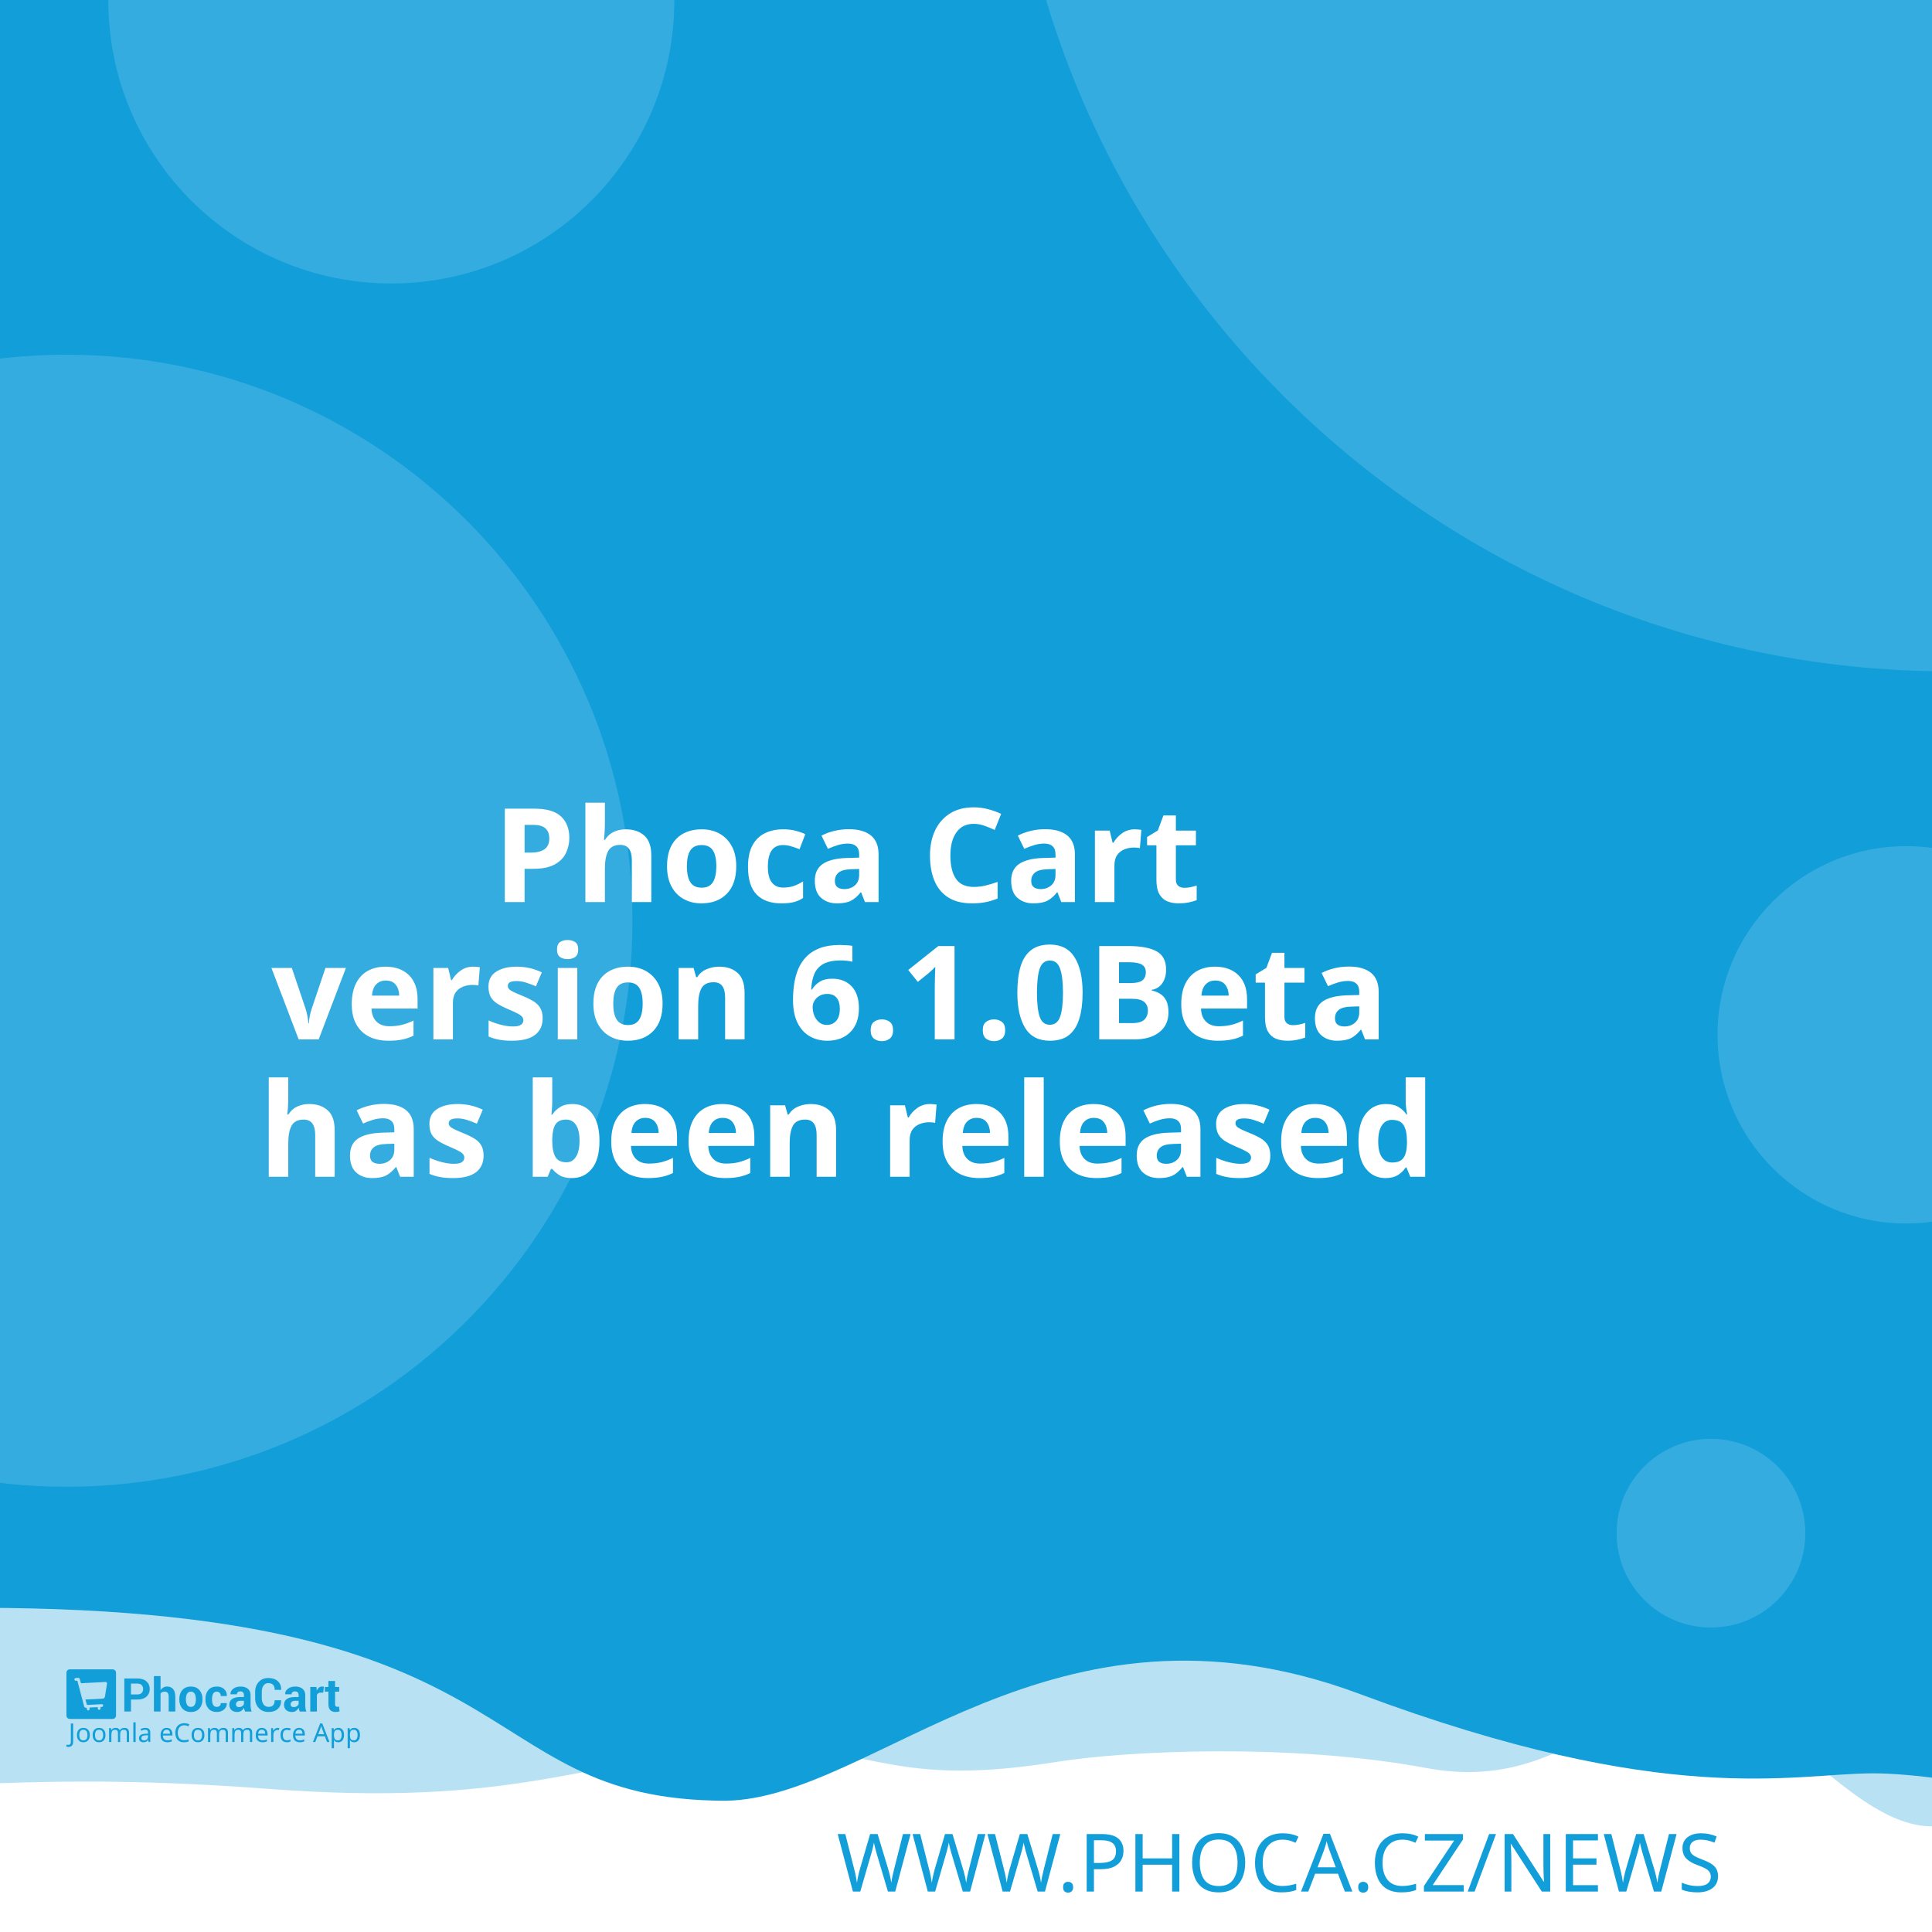
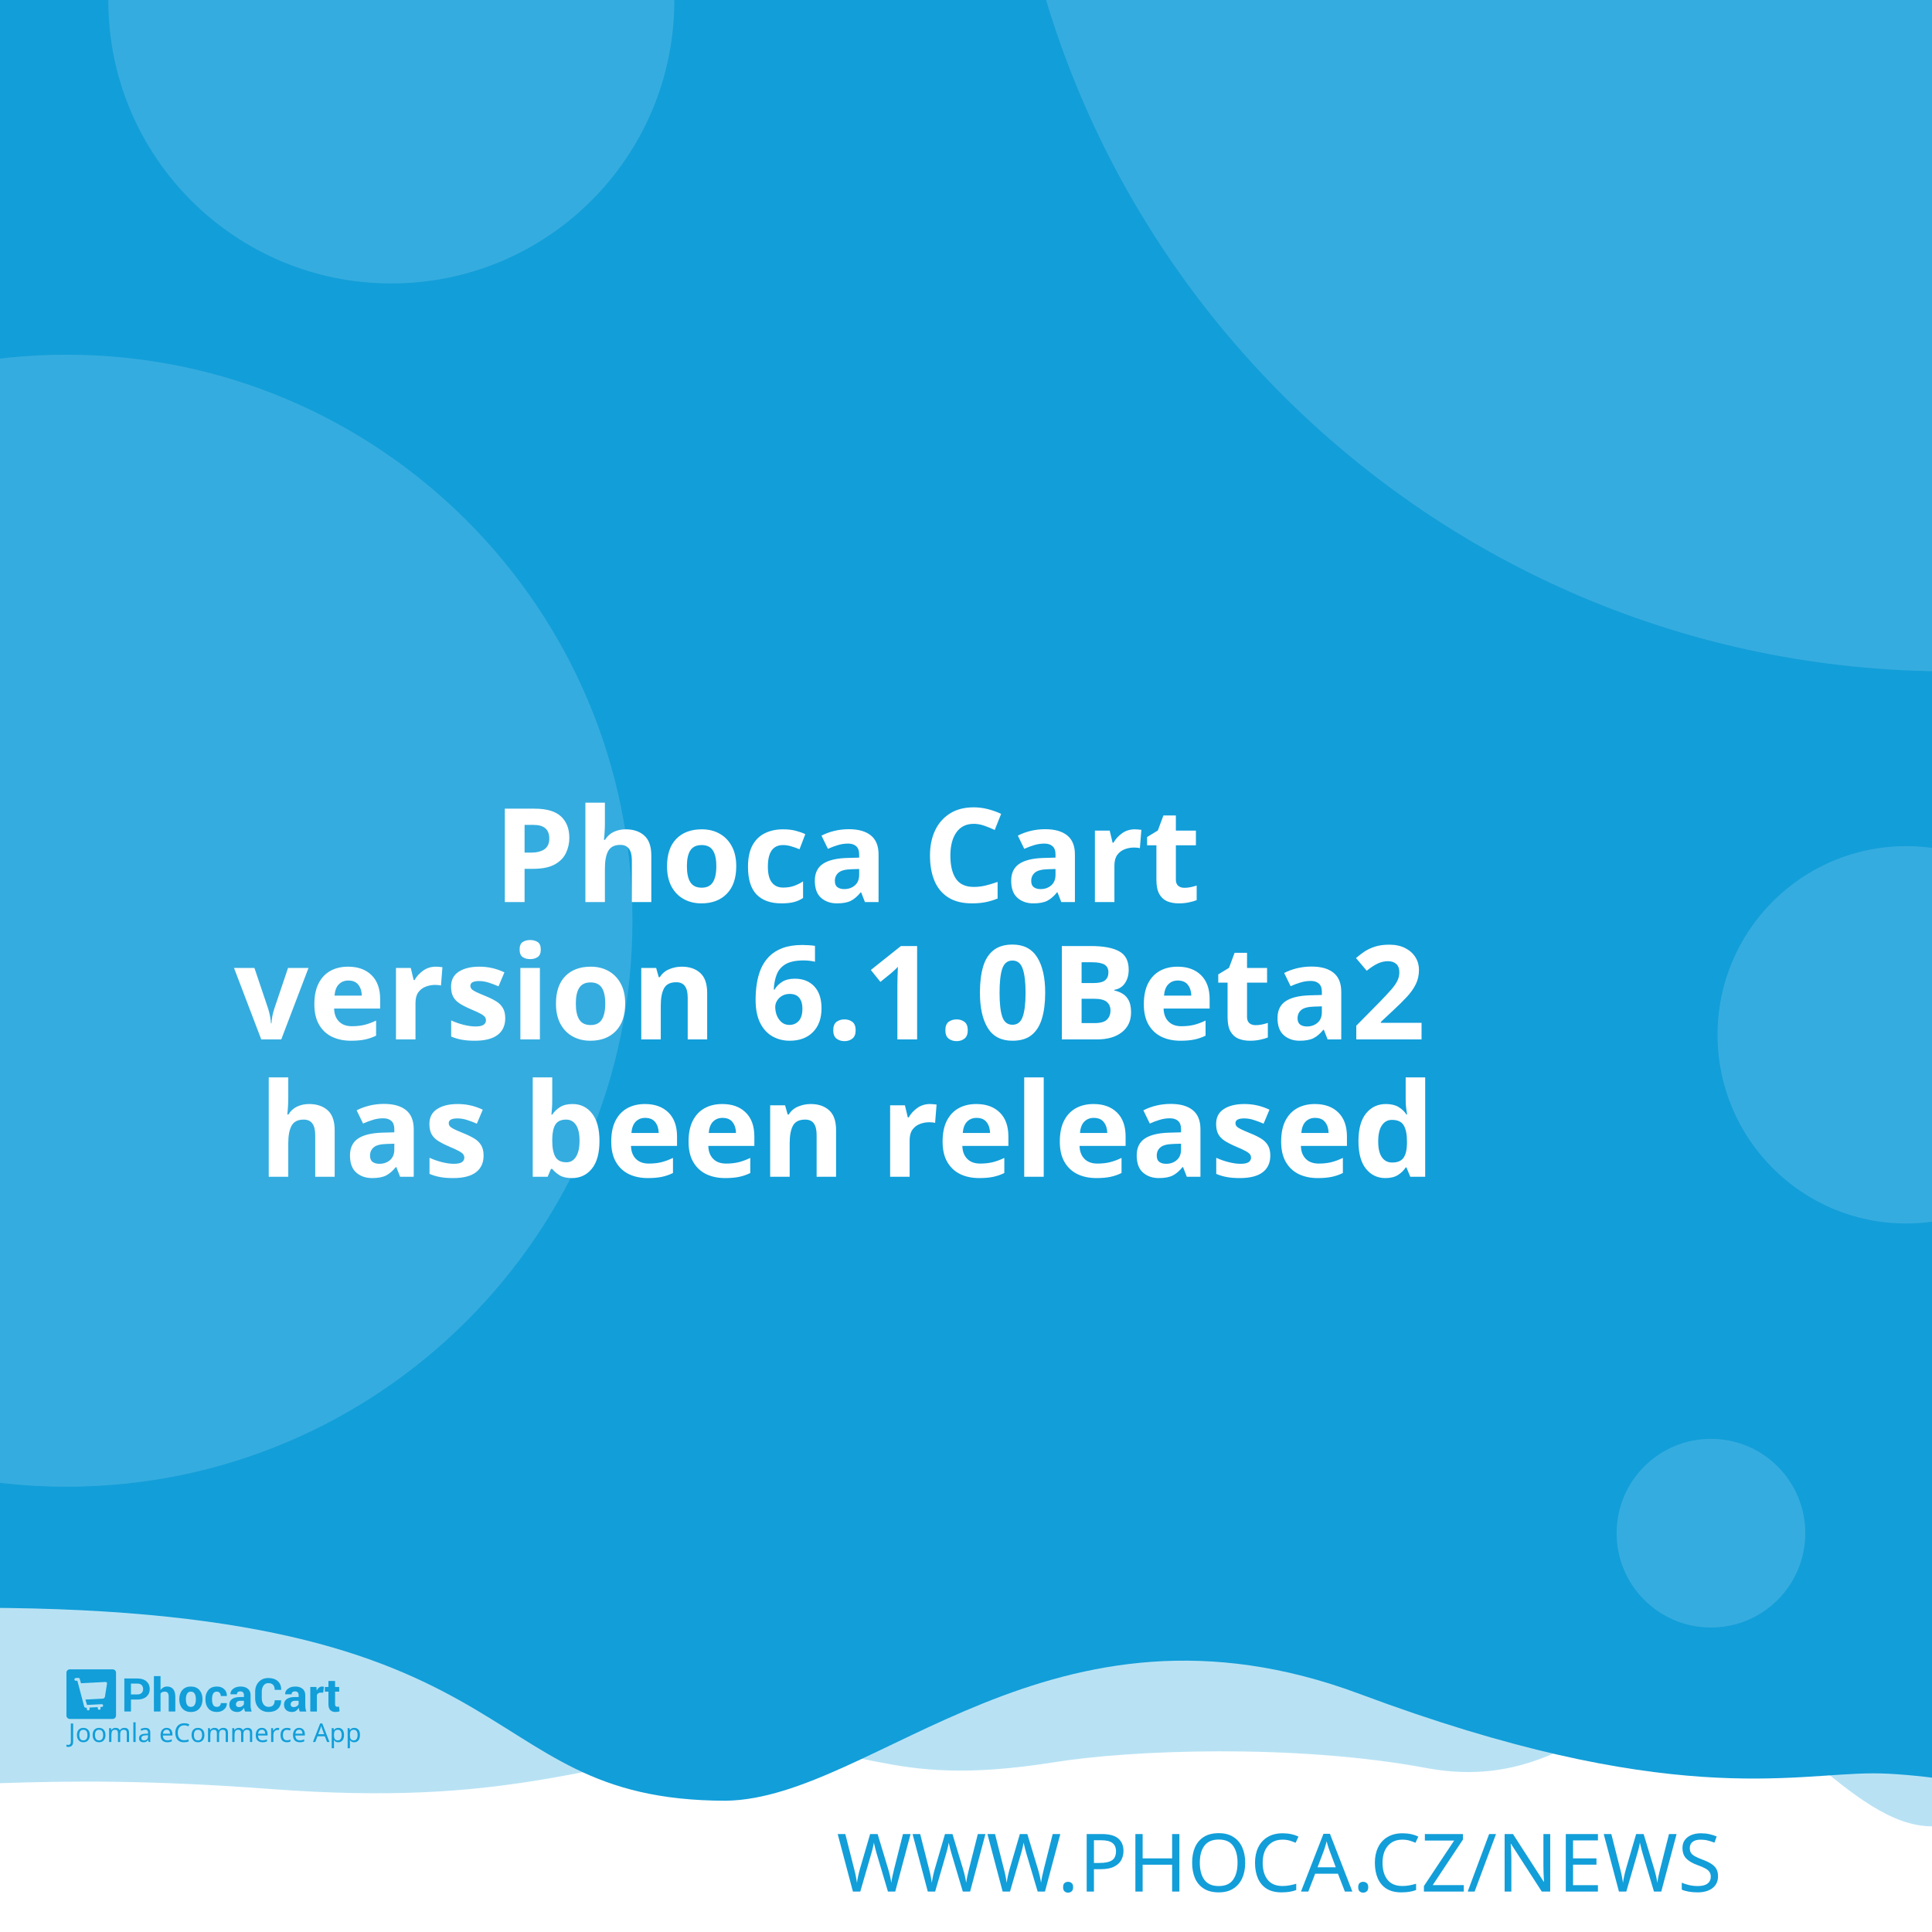
<svg xmlns="http://www.w3.org/2000/svg" width="512" height="512" viewBox="0 0 512 512" version="1.1" id="svg5">
  <defs id="defs2" />
  <g id="layer1">
    <path d="m -288.549,96.962 a 6.384,6.384 0 0 0 -6.384,6.384 v 81.087 a 6.384,6.384 0 0 0 6.384,6.384 h 81.083 a 6.384,6.384 0 0 0 6.384,-6.384 v -81.087 a 6.384,6.384 0 0 0 -6.384,-6.384 z m 16.084,16.188 c 0.591,-0.033 1.134,0.125 1.642,0.482 0.508,0.359 0.842,0.809 1.006,1.355 l 2.415,8.308 46.517,-2.44 c 0.829,-0.043 1.521,0.245 2.074,0.86 0.55,0.606 0.769,1.334 0.636,2.174 l -3.898,24.937 c -0.138,0.736 -0.57,1.497 -1.288,2.273 -0.719,0.787 -1.656,1.211 -2.797,1.272 l -32.861,1.721 3.038,10.253 27.775,-1.455 c 0.726,-0.04 1.351,0.178 1.887,0.648 0.523,0.483 0.803,1.086 0.844,1.812 0.038,0.726 -0.178,1.352 -0.648,1.887 -0.483,0.525 -1.086,0.806 -1.812,0.844 l -2.597,0.137 0.137,2.593 c 0.038,0.729 -0.178,1.356 -0.661,1.879 -0.472,0.535 -1.071,0.819 -1.8,0.856 -0.726,0.038 -1.353,-0.178 -1.879,-0.661 -0.535,-0.472 -0.814,-1.073 -0.852,-1.8 l -0.137,-2.593 -15.573,0.81 0.133,2.597 c 0.038,0.729 -0.176,1.356 -0.648,1.879 -0.483,0.535 -1.086,0.818 -1.812,0.856 -0.726,0.04 -1.352,-0.178 -1.887,-0.661 -0.525,-0.472 -0.806,-1.073 -0.844,-1.8 l -0.137,-2.597 -1.608,0.083 c -0.623,0.033 -1.193,-0.112 -1.721,-0.428 -0.515,-0.317 -0.883,-0.632 -1.11,-0.931 l -0.287,-0.507 -13.05,-49.343 -2.805,0.146 c -0.696,0.038 -1.312,-0.181 -1.858,-0.661 -0.545,-0.472 -0.835,-1.069 -0.873,-1.795 -0.038,-0.729 0.186,-1.353 0.682,-1.879 0.493,-0.535 1.083,-0.818 1.779,-0.856 z" style="fill:#ffffff;stroke-width:1;paint-order:stroke fill markers" id="path400" />
    <rect style="opacity:1;fill:#ffffff;stroke-width:5;stroke-linejoin:round;paint-order:stroke fill markers" id="rect723" width="512" height="512" x="0" y="0" />
    <path id="rect4460" style="opacity:0.3;fill:#129ed9;fill-opacity:1;stroke-width:5;stroke-linejoin:round;paint-order:stroke fill markers" d="M -256,4 H 768 v 480 c 0,0 -42.667,-10 -64,-10 -21.333,0 -42.408,10 -64,10 -21.592,0 -42.667,-10 -64,-10 -21.333,0 -42.408,10 -64,10 -21.592,0 -41.887,-34.701 -63.221,-34.701 -21.333,0 -35.645,25.795 -70.761,19.246 -35.116,-6.549 -78.862,-4.741 -98.515,-1.547 -47.289,7.533 -49.247,-6.724 -87.369,-3.311 -38.122,3.413 -56.921,15.193 -120.307,10.429 -63.387,-4.764 -84.091,0.698 -135.827,-0.116 -21.333,0 -42.408,10 -64,10 -21.592,0 -42.667,-10 -64,-10 -21.333,0 -64,10 -64,10 z" />
    <path id="rect4460-5" style="fill:#129ed9;fill-opacity:1;stroke-width:5;stroke-linejoin:round;paint-order:stroke fill markers" d="M -316,4.9999998e-7 H 708 V 480 c 0,0 -42.667,-10 -64,-10 -21.333,0 -42.408,10 -64,10 -21.592,0 -62.256,-10.048 -83.59,-10.048 -21.333,0 -54.449,9.448 -136.059,-21.03 -81.61,-30.478 -128.583,27.669 -167.971,28.291 -70.795,-0.042 -47.303,-54.288 -212.561,-50.983 C -185.439,429.534 -38.408,480 -60,480 c -21.592,0 -42.667,-10 -64,-10 -21.333,0 -42.408,10 -64,10 -21.592,0 -42.667,-10 -64,-10 -21.333,0 -64,10 -64,10 z" />
    <text xml:space="preserve" style="font-style:normal;font-weight:normal;font-size:21.333px;line-height:1.25;font-family:sans-serif;fill:#129ed9;fill-opacity:1;stroke:none" x="484.042" y="501.277" id="text2910-3-7">
      <tspan id="tspan2908-6-5" x="484.042" y="501.277" style="font-style:normal;font-variant:normal;font-weight:300;font-stretch:normal;font-size:21.333px;font-family:Montserrat;-inkscape-font-specification:'Montserrat Light';text-align:end;text-anchor:end;fill:#129ed9;fill-opacity:1">WWW.PHOCA.CZ/NEWS</tspan>
    </text>
    <text xml:space="preserve" style="font-style:normal;font-variant:normal;font-weight:600;font-stretch:normal;font-size:34.667px;line-height:1.05;font-family:Rubik;-inkscape-font-specification:'Rubik Semi-Bold';fill:#ffffff;fill-opacity:1;stroke:none" x="256" y="165" id="text11252">
      <tspan x="256" y="165" id="tspan403" style="text-align:center;text-anchor:middle" />
      <tspan x="256" y="202.659" style="font-size:34.667px;text-align:center;text-anchor:middle" id="tspan442" />
      <tspan x="256" y="239.059" style="font-size:34.667px;text-align:center;text-anchor:middle" id="tspan444">Phoca Cart</tspan>
-       <tspan x="256" y="275.459" id="tspan1992" style="font-size:34.667px;text-align:center;text-anchor:middle">version 6.1.0Beta
+       <tspan x="256" y="275.459" id="tspan1992" style="font-size:34.667px;text-align:center;text-anchor:middle">version 6.1.0Beta2
</tspan>
      <tspan x="256" y="311.859" id="tspan2906" style="font-size:34.667px;text-align:center;text-anchor:middle">has been released</tspan>
      <tspan x="256" y="348.259" id="tspan1994" style="font-size:34.667px" />
    </text>
    <circle style="opacity:0.15;fill:#ffffff;fill-opacity:1;stroke-width:5;stroke-linejoin:round;paint-order:stroke fill markers" id="path8376" cx="516.67" cy="-72.081" r="250" />
    <circle style="opacity:0.15;fill:#ffffff;fill-opacity:1;stroke-width:5;stroke-linejoin:round;paint-order:stroke fill markers" id="path8376-9" cx="17.604" cy="244" r="150" />
    <circle style="opacity:0.15;fill:#ffffff;fill-opacity:1;stroke-width:5;stroke-linejoin:round;paint-order:stroke fill markers" id="path8376-6" cx="103.704" cy="0.117" r="75" />
    <circle style="opacity:0.15;fill:#ffffff;fill-opacity:1;stroke-width:5;stroke-linejoin:round;paint-order:stroke fill markers" id="path8376-6-2" cx="505.168" cy="274.238" r="50" />
    <g id="g8950" transform="matrix(0.298069,0,0,0.298069,107.3348,335.2596)" style="fill:#129ed9;fill-opacity:1;stroke-width:3.355">
      <g id="g895" transform="translate(-301.0409,359.4151)" style="fill:#129ed9;fill-opacity:1;stroke-width:3.355">
        <g transform="matrix(1.3333,0,0,-1.3333,-75.59,850.15)" fill="#ffffff" image-rendering="optimizeQuality" id="g280" style="clip-rule:evenodd;fill:#129ed9;fill-opacity:1;stroke-width:8.934;shape-rendering:geometricPrecision">
          <path d="m 99.728,617.49 v -7.994 h -4.423 v 22.031 h 8.784 c 2.532,0 4.527,-0.646 5.979,-1.937 1.452,-1.291 2.181,-2.99 2.181,-5.097 0,-2.107 -0.729,-3.801 -2.181,-5.082 -1.452,-1.281 -3.446,-1.921 -5.979,-1.921 z m 0,3.408 h 4.361 c 1.23,0 2.165,0.336 2.801,1.002 0.635,0.671 0.951,1.523 0.951,2.561 0,1.059 -0.315,1.932 -0.946,2.623 -0.63,0.687 -1.566,1.033 -2.806,1.033 H 99.728 Z" id="path262" style="fill:#129ed9;fill-opacity:1;stroke-width:3.355" />
          <path d="m 119.45,623.79 c 0.517,0.749 1.147,1.327 1.891,1.746 0.749,0.418 1.576,0.63 2.485,0.63 1.705,0 3.043,-0.568 4.02,-1.704 0.971,-1.131 1.457,-2.887 1.457,-5.252 v -9.714 h -4.418 v 9.76 c 0,1.276 -0.227,2.174 -0.677,2.706 -0.445,0.532 -1.116,0.795 -2.005,0.795 -0.605,0 -1.137,-0.108 -1.602,-0.325 -0.465,-0.217 -0.847,-0.522 -1.152,-0.919 v -12.017 h -4.418 v 23.611 h 4.418 z" id="path264" style="fill:#129ed9;fill-opacity:1;stroke-width:3.355" />
          <path d="m 131.96,617.83 c 0,2.438 0.682,4.436 2.046,5.996 1.359,1.554 3.25,2.334 5.663,2.334 2.418,0 4.315,-0.774 5.689,-2.329 1.375,-1.549 2.062,-3.553 2.062,-6.001 v -0.32 c 0,-2.458 -0.687,-4.462 -2.051,-6.011 -1.369,-1.544 -3.261,-2.319 -5.674,-2.319 -2.418,0 -4.315,0.775 -5.684,2.319 -1.364,1.549 -2.051,3.553 -2.051,6.011 z m 4.408,-0.31 c 0,-1.487 0.264,-2.68 0.785,-3.584 0.527,-0.899 1.375,-1.348 2.542,-1.348 1.142,0 1.979,0.454 2.506,1.358 0.532,0.904 0.796,2.097 0.796,3.574 v 0.315 c 0,1.446 -0.269,2.629 -0.801,3.542 -0.537,0.914 -1.38,1.374 -2.527,1.374 -1.142,0 -1.979,-0.46 -2.506,-1.379 -0.532,-0.919 -0.796,-2.102 -0.796,-3.537 z" id="path266" style="fill:#129ed9;fill-opacity:1;stroke-width:3.355" />
          <path d="m 157.01,612.59 c 0.79,0 1.421,0.227 1.891,0.682 0.475,0.454 0.713,1.064 0.713,1.828 h 4.015 l 0.041,-0.093 c 0.041,-1.653 -0.579,-3.037 -1.871,-4.152 -1.287,-1.116 -2.883,-1.673 -4.79,-1.673 -2.439,0 -4.325,0.769 -5.648,2.314 -1.318,1.544 -1.979,3.522 -1.979,5.944 v 0.449 c 0,2.412 0.656,4.395 1.974,5.944 1.317,1.554 3.198,2.329 5.638,2.329 2.02,0 3.648,-0.573 4.883,-1.725 1.235,-1.151 1.835,-2.664 1.793,-4.539 l -0.031,-0.088 h -4.026 c 0,0.842 -0.233,1.544 -0.698,2.107 -0.46,0.558 -1.101,0.837 -1.922,0.837 -1.168,0 -1.995,-0.454 -2.475,-1.358 -0.476,-0.904 -0.718,-2.071 -0.718,-3.496 v -0.454 c 0,-1.456 0.243,-2.628 0.718,-3.522 0.48,-0.888 1.312,-1.332 2.491,-1.332" id="path268" style="fill:#129ed9;fill-opacity:1;stroke-width:3.355" />
          <path d="m 175.8,609.49 c -0.165,0.372 -0.305,0.764 -0.419,1.183 -0.119,0.413 -0.202,0.837 -0.248,1.27 -0.455,-0.8 -1.054,-1.456 -1.798,-1.978 -0.739,-0.521 -1.628,-0.785 -2.656,-0.785 -1.715,0 -3.038,0.439 -3.963,1.322 -0.93,0.883 -1.395,2.086 -1.395,3.604 0,1.606 0.62,2.845 1.855,3.729 1.235,0.883 3.038,1.322 5.41,1.322 h 2.47 v 1.301 c 0,0.785 -0.207,1.394 -0.62,1.828 -0.413,0.434 -1.023,0.651 -1.834,0.651 -0.713,0 -1.266,-0.175 -1.653,-0.522 -0.393,-0.346 -0.584,-0.826 -0.584,-1.446 l -4.268,0.016 -0.016,0.093 c -0.072,1.379 0.527,2.572 1.798,3.579 1.271,1.002 2.946,1.503 5.013,1.503 1.958,0 3.545,-0.496 4.769,-1.492 1.22,-0.992 1.829,-2.406 1.829,-4.24 v -6.76 c 0,-0.769 0.062,-1.492 0.176,-2.164 0.119,-0.676 0.299,-1.348 0.553,-2.014 z m -4.046,2.943 c 0.78,0 1.468,0.191 2.077,0.574 0.605,0.382 1.013,0.826 1.225,1.332 v 2.308 h -2.47 c -0.935,0 -1.648,-0.232 -2.134,-0.702 -0.481,-0.47 -0.724,-1.033 -0.724,-1.699 0,-0.542 0.181,-0.981 0.542,-1.312 0.367,-0.336 0.858,-0.501 1.483,-0.501" id="path270" style="fill:#129ed9;fill-opacity:1;stroke-width:3.355" />
          <path d="m 199.84,617.01 0.031,-0.088 c 0.041,-2.37 -0.682,-4.25 -2.17,-5.645 -1.488,-1.394 -3.555,-2.091 -6.201,-2.091 -2.656,0 -4.811,0.852 -6.464,2.556 -1.653,1.704 -2.486,3.894 -2.486,6.579 v 4.369 c 0,2.67 0.812,4.86 2.424,6.574 1.617,1.715 3.715,2.572 6.299,2.572 2.723,0 4.852,-0.697 6.386,-2.097 1.535,-1.399 2.284,-3.305 2.243,-5.717 l -0.031,-0.088 h -4.299 c 0,1.451 -0.346,2.561 -1.044,3.336 -0.698,0.769 -1.783,1.157 -3.255,1.157 -1.323,0 -2.372,-0.537 -3.147,-1.606 -0.78,-1.074 -1.168,-2.438 -1.168,-4.1 v -4.39 c 0,-1.683 0.408,-3.057 1.225,-4.131 0.822,-1.069 1.922,-1.606 3.317,-1.606 1.38,0 2.403,0.372 3.064,1.11 0.661,0.744 0.992,1.844 0.992,3.305 z" id="path272" style="fill:#129ed9;fill-opacity:1;stroke-width:3.355" />
          <path d="m 212.27,609.49 c -0.165,0.372 -0.305,0.764 -0.419,1.183 -0.119,0.413 -0.202,0.837 -0.248,1.27 -0.455,-0.8 -1.054,-1.456 -1.798,-1.978 -0.739,-0.521 -1.628,-0.785 -2.656,-0.785 -1.716,0 -3.038,0.439 -3.963,1.322 -0.93,0.883 -1.395,2.086 -1.395,3.604 0,1.606 0.62,2.845 1.855,3.729 1.235,0.883 3.039,1.322 5.41,1.322 h 2.47 v 1.301 c 0,0.785 -0.207,1.394 -0.62,1.828 -0.413,0.434 -1.023,0.651 -1.834,0.651 -0.713,0 -1.266,-0.175 -1.654,-0.522 -0.393,-0.346 -0.584,-0.826 -0.584,-1.446 l -4.268,0.016 -0.016,0.093 c -0.072,1.379 0.527,2.572 1.798,3.579 1.271,1.002 2.945,1.503 5.013,1.503 1.958,0 3.545,-0.496 4.769,-1.492 1.22,-0.992 1.829,-2.406 1.829,-4.24 v -6.76 c 0,-0.769 0.062,-1.492 0.176,-2.164 0.119,-0.676 0.3,-1.348 0.553,-2.014 z m -4.046,2.943 c 0.78,0 1.468,0.191 2.077,0.574 0.605,0.382 1.013,0.826 1.224,1.332 v 2.308 h -2.47 c -0.935,0 -1.649,-0.232 -2.134,-0.702 -0.481,-0.47 -0.723,-1.033 -0.723,-1.699 0,-0.542 0.181,-0.981 0.542,-1.312 0.367,-0.336 0.858,-0.501 1.483,-0.501" id="path274" style="fill:#129ed9;fill-opacity:1;stroke-width:3.355" />
          <path d="m 227.92,622.06 -1.617,0.046 c -0.656,0 -1.199,-0.134 -1.623,-0.408 -0.423,-0.274 -0.744,-0.656 -0.966,-1.152 v -11.052 h -4.408 v 16.36 h 4.103 l 0.196,-2.422 c 0.382,0.857 0.883,1.528 1.494,2.009 0.61,0.48 1.312,0.723 2.108,0.723 0.223,0 0.429,-0.015 0.615,-0.052 0.186,-0.036 0.377,-0.077 0.568,-0.129 z" id="path276" style="fill:#129ed9;fill-opacity:1;stroke-width:3.355" />
          <path d="m 235.83,629.86 v -4.007 h 2.754 v -3.099 H 235.83 v -8.33 c 0,-0.635 0.129,-1.09 0.393,-1.363 0.263,-0.274 0.615,-0.408 1.059,-0.408 0.232,0 0.434,0.01 0.599,0.036 0.166,0.026 0.362,0.072 0.579,0.129 l 0.383,-3.181 c -0.445,-0.155 -0.878,-0.268 -1.302,-0.341 -0.424,-0.078 -0.884,-0.114 -1.38,-0.114 -1.524,0 -2.697,0.418 -3.519,1.255 -0.822,0.837 -1.235,2.159 -1.235,3.977 v 8.34 h -2.392 v 3.099 h 2.392 v 4.007 z" id="path278" style="fill:#129ed9;fill-opacity:1;stroke-width:3.355" />
        </g>
        <g fill="#ffffff" fill-rule="evenodd" image-rendering="optimizeQuality" stroke-width="1.934" aria-label="Joomla eCommerce App" id="g318" style="clip-rule:evenodd;fill:#129ed9;fill-opacity:1;shape-rendering:geometricPrecision">
          <path d="M 1.704,69 Q 1.151,69 0.736,68.908 0.321,68.839 -0.002,68.7 v -1.752 q 0.369,0.092 0.784,0.161 0.415,0.069 0.876,0.069 0.576,0 1.083,-0.231 0.53,-0.231 0.853,-0.807 0.323,-0.576 0.323,-1.614 v -16.368 h 2.075 v 16.206 q 0,2.374 -1.176,3.504 -1.176,1.13 -3.112,1.13 z" id="path282" style="fill:#129ed9;fill-opacity:1;stroke-width:1.934" />
          <path d="m 20.792,58.419 q 0,3.066 -1.568,4.749 -1.545,1.683 -4.196,1.683 -1.637,0 -2.928,-0.738 -1.268,-0.761 -2.006,-2.19 -0.738,-1.452 -0.738,-3.504 0,-3.066 1.545,-4.726 1.545,-1.66 4.196,-1.66 1.683,0 2.951,0.761 1.291,0.738 2.006,2.167 0.738,1.406 0.738,3.458 z m -9.336,0 q 0,2.19 0.853,3.481 0.876,1.268 2.766,1.268 1.867,0 2.743,-1.268 0.876,-1.291 0.876,-3.481 0,-2.19 -0.876,-3.435 -0.876,-1.245 -2.766,-1.245 -1.89,0 -2.743,1.245 -0.853,1.245 -0.853,3.435 z" id="path284" style="fill:#129ed9;fill-opacity:1;stroke-width:1.934" />
          <path d="m 34.739,58.419 q 0,3.066 -1.568,4.749 -1.545,1.683 -4.196,1.683 -1.637,0 -2.928,-0.738 -1.268,-0.761 -2.006,-2.19 -0.738,-1.452 -0.738,-3.504 0,-3.066 1.545,-4.726 1.545,-1.66 4.196,-1.66 1.683,0 2.951,0.761 1.291,0.738 2.006,2.167 0.738,1.406 0.738,3.458 z m -9.336,0 q 0,2.19 0.853,3.481 0.876,1.268 2.766,1.268 1.867,0 2.743,-1.268 0.876,-1.291 0.876,-3.481 0,-2.19 -0.876,-3.435 -0.876,-1.245 -2.766,-1.245 -1.89,0 -2.743,1.245 -0.853,1.245 -0.853,3.435 z" id="path286" style="fill:#129ed9;fill-opacity:1;stroke-width:1.934" />
          <path d="m 51.499,52.033 q 2.098,0 3.135,1.083 1.037,1.06 1.037,3.458 V 64.62 H 53.666 v -7.953 q 0,-2.928 -2.513,-2.928 -1.798,0 -2.582,1.037 -0.761,1.037 -0.761,3.02 V 64.62 h -2.006 v -7.953 q 0,-2.928 -2.536,-2.928 -1.867,0 -2.582,1.153 -0.715,1.153 -0.715,3.32 v 6.409 h -2.029 v -12.356 h 1.637 l 0.3,1.683 h 0.115 q 0.576,-0.968 1.545,-1.429 0.991,-0.484 2.098,-0.484 2.905,0 3.781,2.075 h 0.115 q 0.622,-1.06 1.683,-1.568 1.083,-0.507 2.282,-0.507 z" id="path288" style="fill:#129ed9;fill-opacity:1;stroke-width:1.934" />
          <path d="M 61.527,64.62 H 59.498 V 47.1 h 2.029 z" id="path290" style="fill:#129ed9;fill-opacity:1;stroke-width:1.934" />
          <path d="m 70.126,52.056 q 2.259,0 3.343,0.991 1.083,0.991 1.083,3.158 v 8.414 h -1.475 l -0.392,-1.752 h -0.092 q -0.807,1.014 -1.706,1.498 -0.876,0.484 -2.444,0.484 -1.683,0 -2.789,-0.876 -1.107,-0.899 -1.107,-2.789 0,-1.844 1.452,-2.836 1.452,-1.014 4.472,-1.107 l 2.098,-0.069 v -0.738 q 0,-1.545 -0.669,-2.144 -0.669,-0.599 -1.89,-0.599 -0.968,0 -1.844,0.3 -0.876,0.277 -1.637,0.645 l -0.622,-1.522 q 0.807,-0.438 1.913,-0.738 1.107,-0.323 2.305,-0.323 z m 0.599,6.593 q -2.305,0.092 -3.204,0.738 -0.876,0.645 -0.876,1.821 0,1.037 0.622,1.522 0.645,0.484 1.637,0.484 1.568,0 2.605,-0.853 1.037,-0.876 1.037,-2.674 v -1.107 z" id="path292" style="fill:#129ed9;fill-opacity:1;stroke-width:1.934" />
          <path d="m 89.144,52.033 q 1.591,0 2.72,0.692 1.153,0.692 1.752,1.96 0.622,1.245 0.622,2.928 v 1.222 h -8.46 q 0.046,2.098 1.06,3.204 1.037,1.083 2.882,1.083 1.176,0 2.075,-0.207 0.922,-0.231 1.89,-0.645 v 1.775 q -0.945,0.415 -1.867,0.599 -0.922,0.207 -2.19,0.207 -1.752,0 -3.112,-0.715 -1.337,-0.715 -2.098,-2.121 -0.738,-1.429 -0.738,-3.481 0,-2.029 0.669,-3.481 0.692,-1.452 1.913,-2.236 1.245,-0.784 2.882,-0.784 z m -0.023,1.66 q -1.452,0 -2.305,0.945 -0.83,0.922 -0.991,2.582 h 6.293 q -0.023,-1.568 -0.738,-2.536 -0.715,-0.991 -2.259,-0.991 z" id="path294" style="fill:#129ed9;fill-opacity:1;stroke-width:1.934" />
          <path d="m 104.71,49.751 q -2.651,0 -4.173,1.775 -1.522,1.775 -1.522,4.864 0,3.066 1.406,4.864 1.429,1.775 4.265,1.775 1.083,0 2.052,-0.184 0.968,-0.184 1.89,-0.461 v 1.798 q -0.922,0.346 -1.913,0.507 -0.968,0.161 -2.328,0.161 -2.513,0 -4.196,-1.037 -1.683,-1.037 -2.536,-2.951 -0.83,-1.913 -0.83,-4.495 0,-2.49 0.899,-4.38 0.922,-1.913 2.697,-2.974 1.775,-1.083 4.311,-1.083 2.605,0 4.541,0.968 l -0.83,1.752 q -0.761,-0.346 -1.706,-0.622 -0.922,-0.277 -2.029,-0.277 z" id="path296" style="fill:#129ed9;fill-opacity:1;stroke-width:1.934" />
          <path d="m 122.69,58.419 q 0,3.066 -1.568,4.749 -1.545,1.683 -4.196,1.683 -1.637,0 -2.928,-0.738 -1.268,-0.761 -2.006,-2.19 -0.738,-1.452 -0.738,-3.504 0,-3.066 1.545,-4.726 1.545,-1.66 4.196,-1.66 1.683,0 2.951,0.761 1.291,0.738 2.006,2.167 0.738,1.406 0.738,3.458 z m -9.336,0 q 0,2.19 0.853,3.481 0.876,1.268 2.766,1.268 1.867,0 2.743,-1.268 0.876,-1.291 0.876,-3.481 0,-2.19 -0.876,-3.435 -0.876,-1.245 -2.766,-1.245 -1.89,0 -2.743,1.245 -0.853,1.245 -0.853,3.435 z" id="path298" style="fill:#129ed9;fill-opacity:1;stroke-width:1.934" />
          <path d="m 139.45,52.033 q 2.098,0 3.135,1.083 1.037,1.06 1.037,3.458 V 64.62 h -2.006 v -7.953 q 0,-2.928 -2.513,-2.928 -1.798,0 -2.582,1.037 -0.761,1.037 -0.761,3.02 V 64.62 h -2.006 v -7.953 q 0,-2.928 -2.536,-2.928 -1.867,0 -2.582,1.153 -0.715,1.153 -0.715,3.32 v 6.409 h -2.029 v -12.356 h 1.637 l 0.3,1.683 h 0.115 q 0.576,-0.968 1.545,-1.429 0.991,-0.484 2.098,-0.484 2.905,0 3.781,2.075 h 0.115 q 0.622,-1.06 1.683,-1.568 1.083,-0.507 2.282,-0.507 z" id="path300" style="fill:#129ed9;fill-opacity:1;stroke-width:1.934" />
          <path d="m 161,52.033 q 2.098,0 3.135,1.083 1.037,1.06 1.037,3.458 V 64.62 h -2.006 v -7.953 q 0,-2.928 -2.513,-2.928 -1.798,0 -2.582,1.037 -0.761,1.037 -0.761,3.02 V 64.62 h -2.006 v -7.953 q 0,-2.928 -2.536,-2.928 -1.867,0 -2.582,1.153 -0.715,1.153 -0.715,3.32 v 6.409 h -2.029 v -12.356 h 1.637 l 0.3,1.683 h 0.115 q 0.576,-0.968 1.545,-1.429 0.991,-0.484 2.098,-0.484 2.905,0 3.781,2.075 h 0.115 q 0.622,-1.06 1.683,-1.568 1.083,-0.507 2.282,-0.507 z" id="path302" style="fill:#129ed9;fill-opacity:1;stroke-width:1.934" />
          <path d="m 173.77,52.033 q 1.591,0 2.72,0.692 1.153,0.692 1.752,1.96 0.622,1.245 0.622,2.928 v 1.222 h -8.46 q 0.046,2.098 1.06,3.204 1.037,1.083 2.882,1.083 1.176,0 2.075,-0.207 0.922,-0.231 1.89,-0.645 v 1.775 q -0.945,0.415 -1.867,0.599 -0.922,0.207 -2.19,0.207 -1.752,0 -3.112,-0.715 -1.337,-0.715 -2.098,-2.121 -0.738,-1.429 -0.738,-3.481 0,-2.029 0.669,-3.481 0.692,-1.452 1.913,-2.236 1.245,-0.784 2.882,-0.784 z m -0.023,1.66 q -1.452,0 -2.305,0.945 -0.83,0.922 -0.991,2.582 h 6.293 q -0.023,-1.568 -0.738,-2.536 -0.715,-0.991 -2.259,-0.991 z" id="path304" style="fill:#129ed9;fill-opacity:1;stroke-width:1.934" />
          <path d="m 187.76,52.033 q 0.346,0 0.738,0.046 0.415,0.023 0.715,0.092 l -0.254,1.867 q -0.3,-0.069 -0.669,-0.115 -0.346,-0.046 -0.669,-0.046 -0.945,0 -1.775,0.53 -0.83,0.507 -1.337,1.452 -0.484,0.922 -0.484,2.167 v 6.593 h -2.029 v -12.356 h 1.66 l 0.231,2.259 h 0.092 q 0.599,-1.014 1.545,-1.752 0.945,-0.738 2.236,-0.738 z" id="path306" style="fill:#129ed9;fill-opacity:1;stroke-width:1.934" />
          <path d="m 196.02,64.851 q -1.637,0 -2.928,-0.669 -1.268,-0.669 -2.006,-2.075 -0.715,-1.406 -0.715,-3.596 0,-2.282 0.761,-3.712 0.761,-1.429 2.052,-2.098 1.314,-0.669 2.974,-0.669 0.945,0 1.821,0.207 0.876,0.184 1.429,0.461 l -0.622,1.683 q -0.553,-0.207 -1.291,-0.392 -0.738,-0.184 -1.383,-0.184 -3.642,0 -3.642,4.68 0,2.236 0.876,3.435 0.899,1.176 2.651,1.176 1.014,0 1.775,-0.207 0.784,-0.207 1.429,-0.507 v 1.798 q -0.622,0.323 -1.383,0.484 -0.738,0.184 -1.798,0.184 z" id="path308" style="fill:#129ed9;fill-opacity:1;stroke-width:1.934" />
          <path d="m 206.9,52.033 q 1.591,0 2.72,0.692 1.153,0.692 1.752,1.96 0.622,1.245 0.622,2.928 v 1.222 h -8.46 q 0.046,2.098 1.06,3.204 1.037,1.083 2.882,1.083 1.176,0 2.075,-0.207 0.922,-0.231 1.89,-0.645 v 1.775 q -0.945,0.415 -1.867,0.599 -0.922,0.207 -2.19,0.207 -1.752,0 -3.112,-0.715 -1.337,-0.715 -2.098,-2.121 -0.738,-1.429 -0.738,-3.481 0,-2.029 0.669,-3.481 0.692,-1.452 1.913,-2.236 1.245,-0.784 2.882,-0.784 z m -0.023,1.66 q -1.452,0 -2.305,0.945 -0.83,0.922 -0.991,2.582 h 6.293 q -0.023,-1.568 -0.738,-2.536 -0.715,-0.991 -2.259,-0.991 z" id="path310" style="fill:#129ed9;fill-opacity:1;stroke-width:1.934" />
          <path d="m 231.73,64.62 -1.983,-5.095 h -6.524 l -1.96,5.095 h -2.098 l 6.432,-16.529 h 1.867 l 6.409,16.529 z m -4.449,-11.918 q -0.069,-0.184 -0.231,-0.669 -0.161,-0.484 -0.323,-0.991 -0.138,-0.53 -0.231,-0.807 -0.161,0.715 -0.369,1.406 -0.207,0.669 -0.346,1.06 l -1.867,4.979 h 5.21 z" id="path312" style="fill:#129ed9;fill-opacity:1;stroke-width:1.934" />
          <path d="m 241.73,52.033 q 2.282,0 3.665,1.591 1.406,1.591 1.406,4.795 0,3.158 -1.406,4.795 -1.383,1.637 -3.688,1.637 -1.429,0 -2.374,-0.53 -0.922,-0.553 -1.452,-1.268 h -0.138 q 0.046,0.392 0.092,0.991 0.046,0.599 0.046,1.037 v 5.072 h -2.029 v -17.889 h 1.66 l 0.277,1.683 h 0.092 q 0.553,-0.807 1.452,-1.36 0.899,-0.553 2.397,-0.553 z m -0.369,1.706 q -1.89,0 -2.674,1.06 -0.761,1.06 -0.807,3.227 v 0.392 q 0,2.282 0.738,3.527 0.761,1.222 2.789,1.222 1.13,0 1.844,-0.622 0.738,-0.622 1.083,-1.683 0.369,-1.083 0.369,-2.467 0,-2.121 -0.83,-3.389 -0.807,-1.268 -2.513,-1.268 z" id="path314" style="fill:#129ed9;fill-opacity:1;stroke-width:1.934" />
          <path d="m 255.91,52.033 q 2.282,0 3.665,1.591 1.406,1.591 1.406,4.795 0,3.158 -1.406,4.795 -1.383,1.637 -3.688,1.637 -1.429,0 -2.374,-0.53 -0.922,-0.553 -1.452,-1.268 h -0.138 q 0.046,0.392 0.092,0.991 0.046,0.599 0.046,1.037 v 5.072 h -2.029 v -17.889 h 1.66 l 0.277,1.683 h 0.092 q 0.553,-0.807 1.452,-1.36 0.899,-0.553 2.397,-0.553 z m -0.369,1.706 q -1.89,0 -2.674,1.06 -0.761,1.06 -0.807,3.227 v 0.392 q 0,2.282 0.738,3.527 0.761,1.222 2.789,1.222 1.13,0 1.844,-0.622 0.738,-0.622 1.083,-1.683 0.369,-1.083 0.369,-2.467 0,-2.121 -0.83,-3.389 -0.807,-1.268 -2.513,-1.268 z" id="path316" style="fill:#129ed9;fill-opacity:1;stroke-width:1.934" />
        </g>
        <path d="M 3,0 A 3,3 0 0 0 0,3 v 38.107 a 3,3 0 0 0 3,3 h 38.105 a 3,3 0 0 0 3,-3 V 3 a 3,3 0 0 0 -3,-3 z m 7.559,7.607 c 0.278,-0.015 0.533,0.059 0.771,0.227 0.239,0.169 0.396,0.38 0.473,0.637 l 1.135,3.904 21.861,-1.147 c 0.39,-0.02 0.715,0.115 0.975,0.404 0.259,0.285 0.361,0.627 0.299,1.022 l -1.832,11.719 c -0.065,0.346 -0.268,0.703 -0.605,1.068 -0.338,0.37 -0.778,0.569 -1.315,0.598 l -15.443,0.809 1.428,4.818 13.053,-0.684 c 0.341,-0.019 0.635,0.084 0.887,0.305 0.246,0.227 0.378,0.51 0.396,0.852 0.018,0.341 -0.084,0.635 -0.305,0.887 -0.227,0.247 -0.51,0.379 -0.852,0.396 l -1.221,0.064 0.064,1.219 c 0.018,0.343 -0.084,0.637 -0.311,0.883 -0.222,0.252 -0.503,0.385 -0.846,0.402 -0.341,0.018 -0.636,-0.084 -0.883,-0.311 -0.252,-0.222 -0.383,-0.504 -0.4,-0.846 l -0.064,-1.219 -7.318,0.381 0.062,1.221 c 0.018,0.343 -0.083,0.637 -0.305,0.883 -0.227,0.252 -0.51,0.384 -0.852,0.402 -0.341,0.019 -0.635,-0.084 -0.887,-0.311 -0.247,-0.222 -0.379,-0.504 -0.396,-0.846 l -0.064,-1.221 -0.756,0.039 c -0.293,0.015 -0.561,-0.052 -0.809,-0.201 -0.242,-0.149 -0.415,-0.297 -0.521,-0.438 l -0.135,-0.238 -6.133,-23.189 -1.318,0.068 C 8.066,10.184 7.776,10.082 7.52,9.856 7.263,9.634 7.127,9.354 7.11,9.012 7.092,8.67 7.197,8.377 7.43,8.13 7.661,7.878 7.939,7.745 8.266,7.727 Z" fill="#ffffff" style="fill:#129ed9;fill-opacity:1;stroke-width:8.934;paint-order:stroke fill markers" id="path334" />
      </g>
    </g>
    <circle style="opacity:0.15;fill:#ffffff;fill-opacity:1;stroke-width:5;stroke-linejoin:round;paint-order:stroke fill markers" id="path8376-6-2-1" cx="453.421" cy="406.309" r="25" />
  </g>
</svg>
